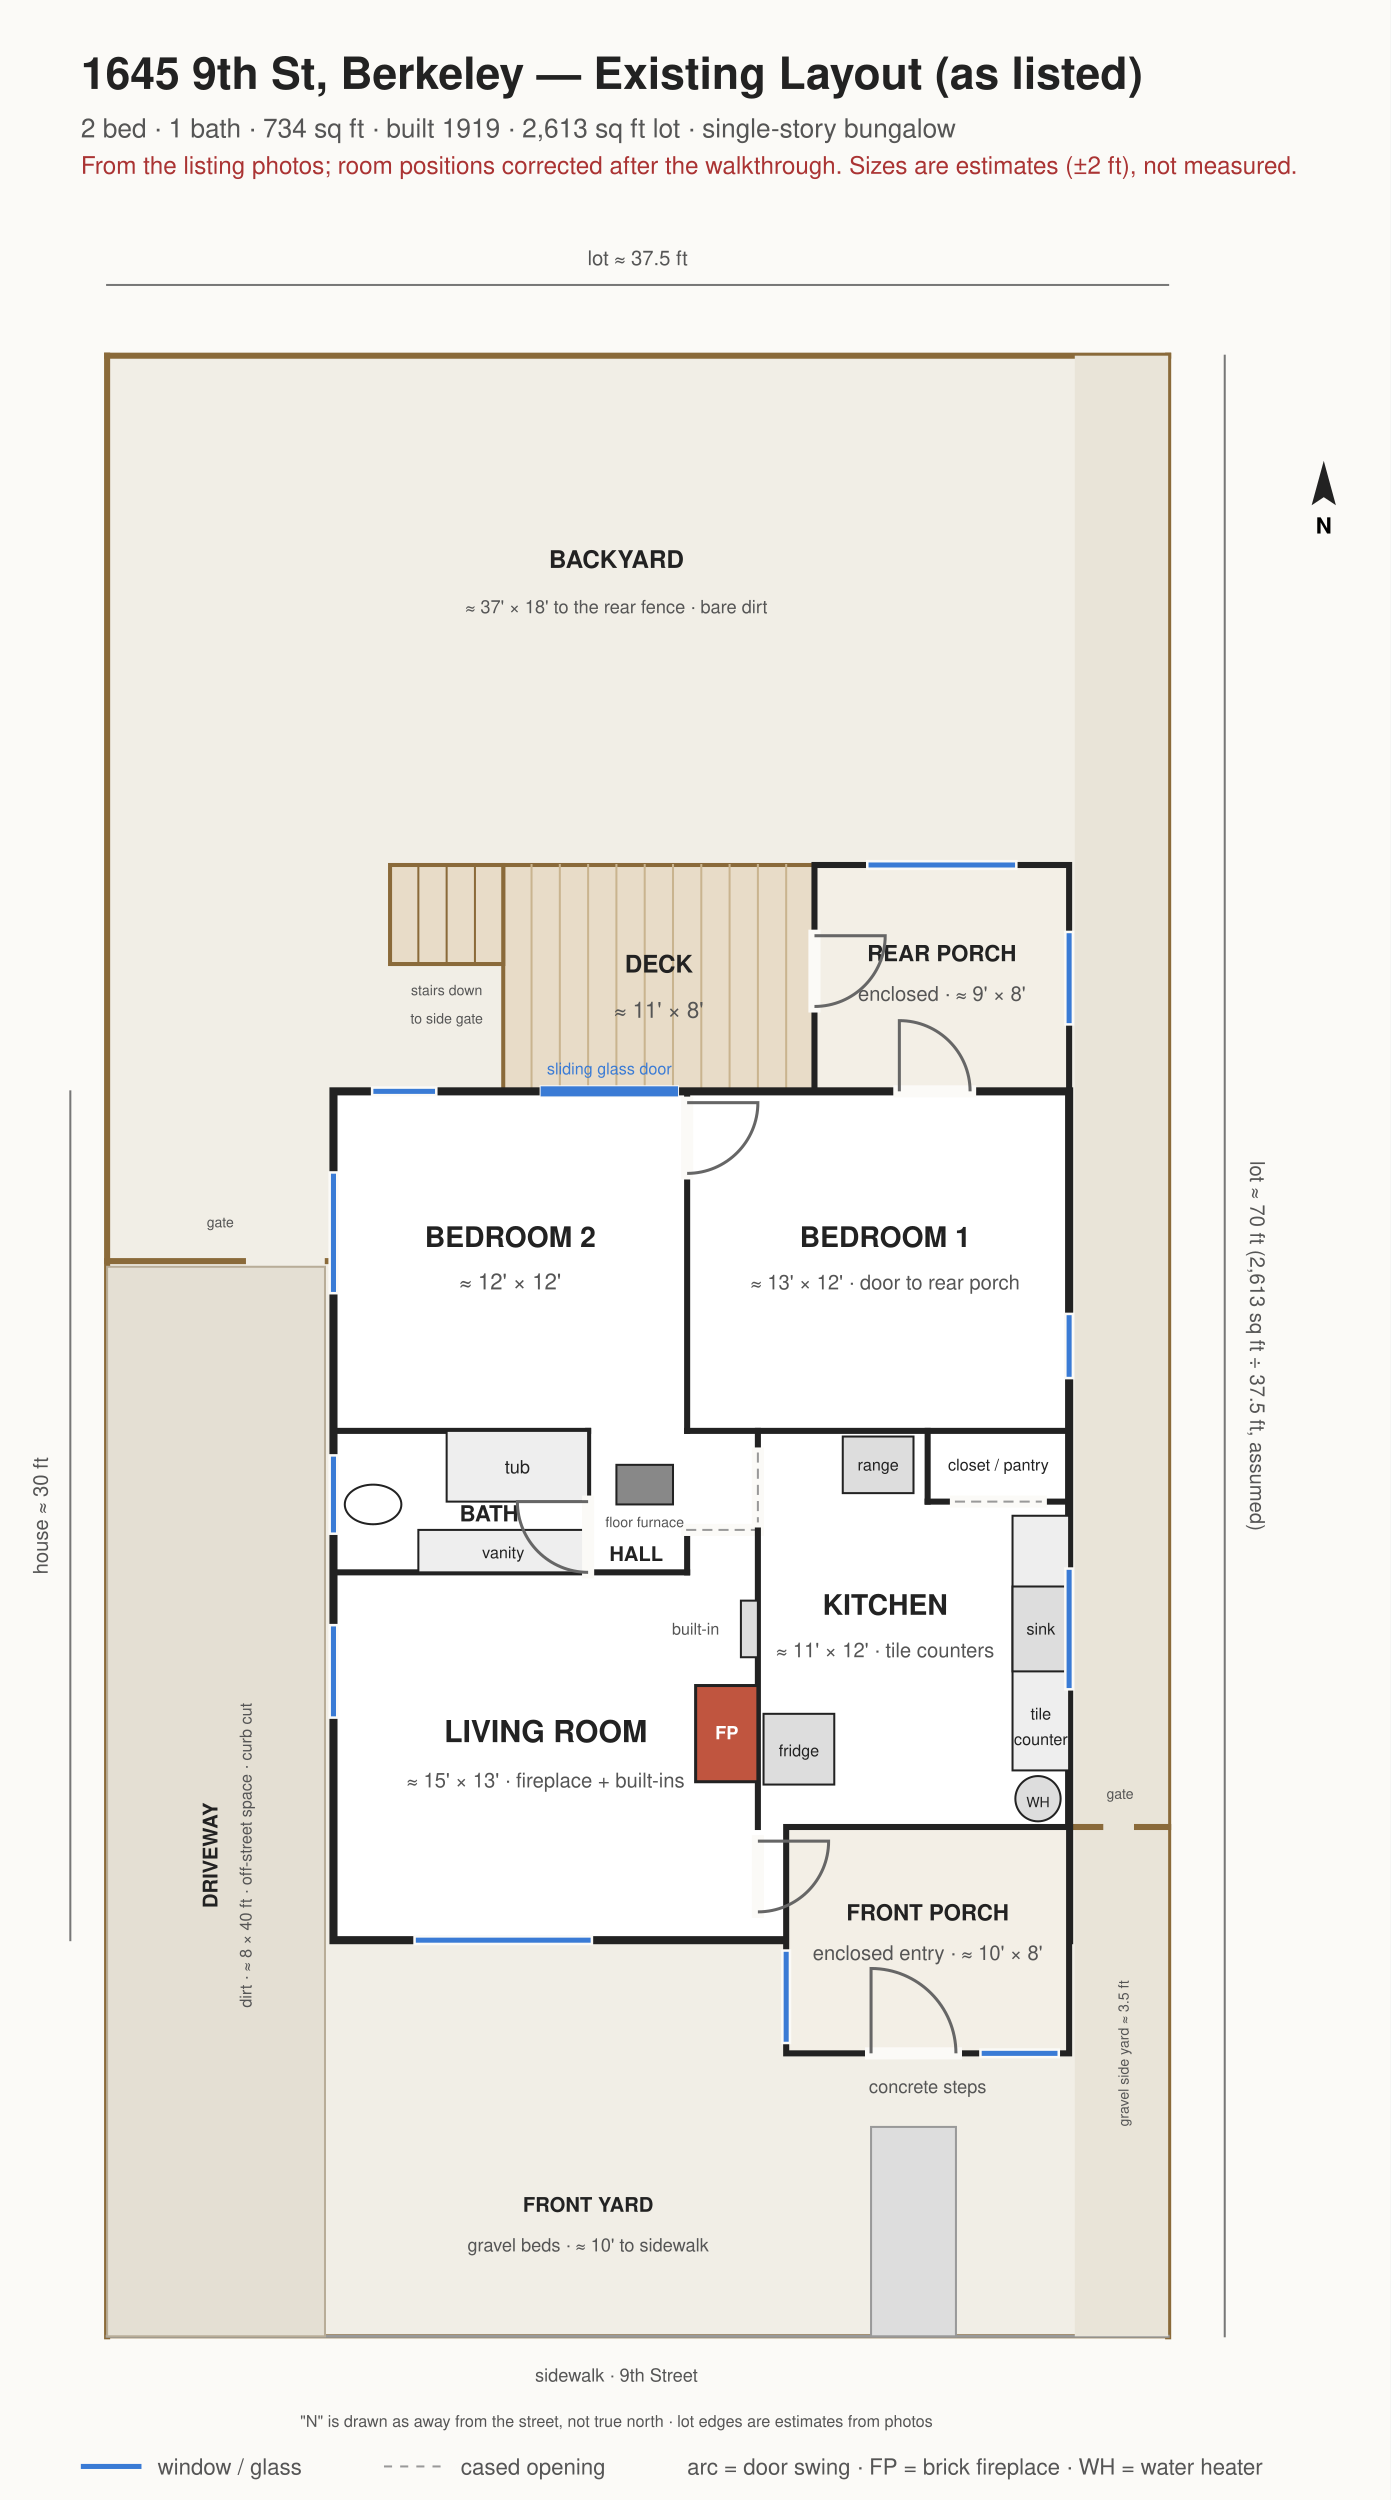
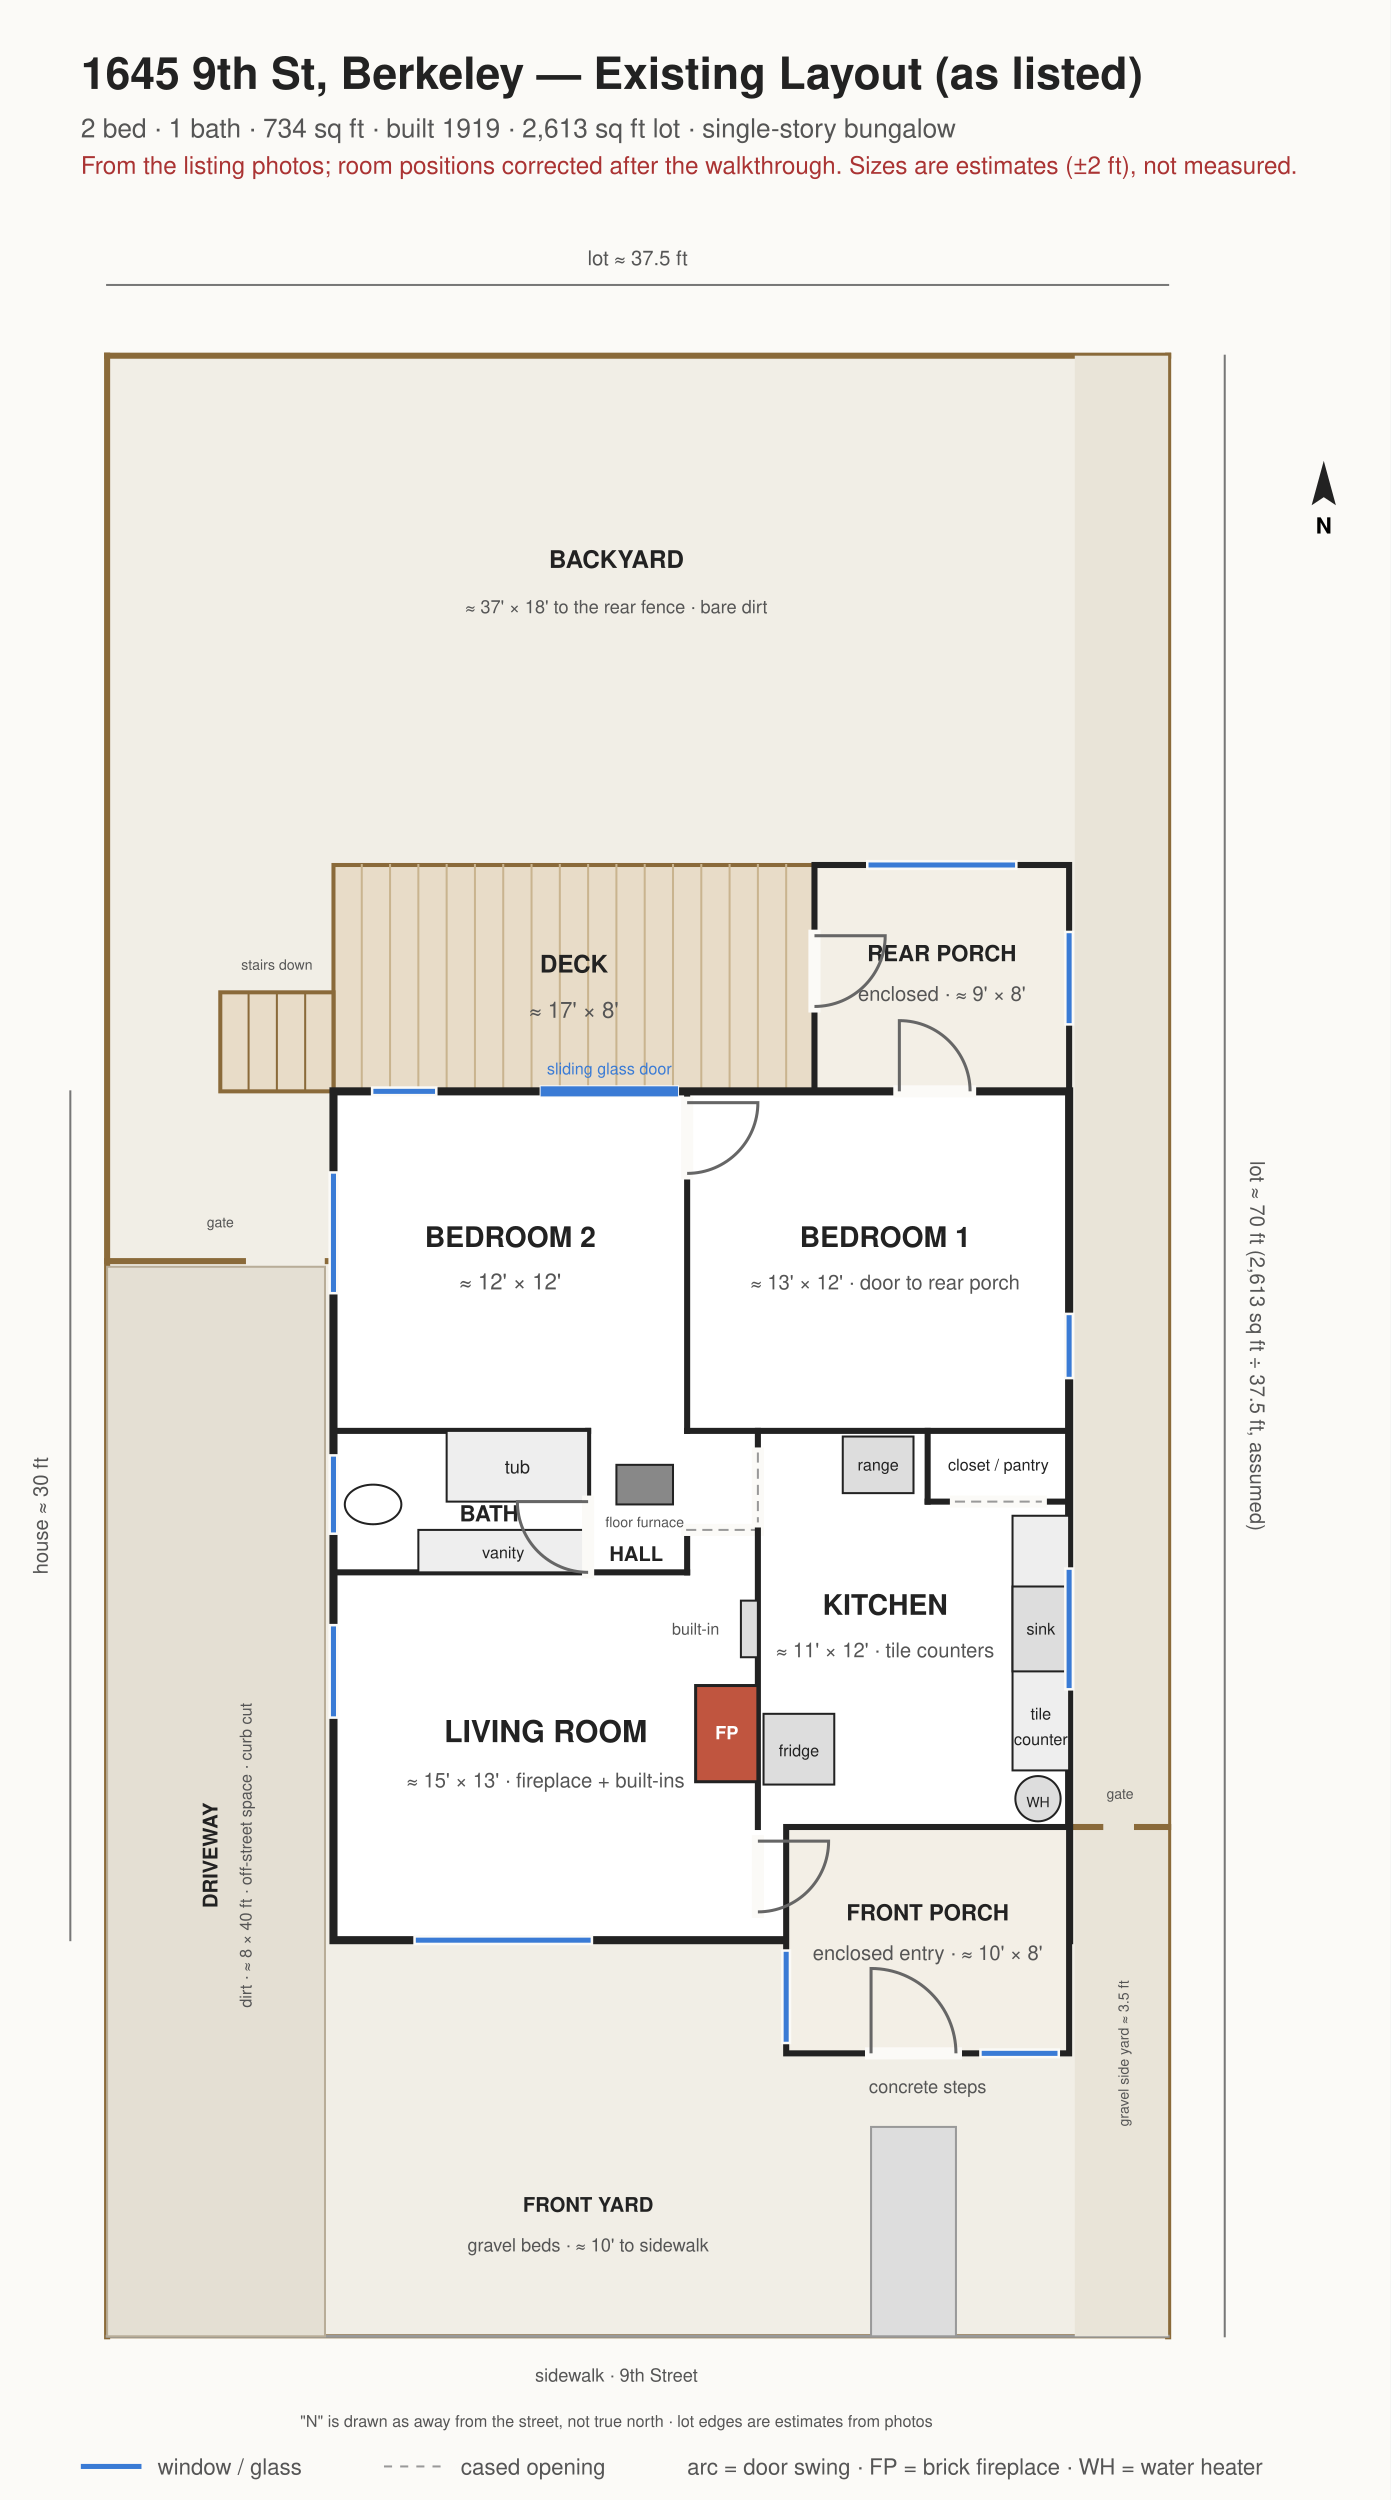
<svg xmlns="http://www.w3.org/2000/svg" width="688" height="1237" viewBox="0 0 688 1237" font-family="Helvetica, Arial, sans-serif">
  <rect width="688" height="1237" fill="#fbfaf7" />
  <text x="40" y="44" font-size="22" font-weight="bold" fill="#222">1645 9th St, Berkeley — Existing Layout (as listed)</text>
  <text x="40" y="68" font-size="13" fill="#555">2 bed · 1 bath · 734 sq ft · built 1919 · 2,613 sq ft lot · single-story bungalow</text>
  <text x="40" y="86" font-size="12" fill="#a33">From the listing photos; room positions corrected after the walkthrough. Sizes are estimates (±2 ft), not measured.</text>
  <rect x="53" y="176" width="525.0" height="980" fill="#f1eee6" stroke="#8a6a3a" stroke-width="2" />
  <line x1="53" y1="176" x2="578.0" y2="176" stroke="#8a6a3a" stroke-width="3" stroke-linecap="square" />
  <line x1="53" y1="176" x2="53" y2="1156" stroke="#8a6a3a" stroke-width="3" stroke-linecap="square" />
  <line x1="578.0" y1="176" x2="578.0" y2="1156" stroke="#8a6a3a" stroke-width="3" stroke-linecap="square" />
  <line x1="53" y1="1156" x2="578.0" y2="1156" stroke="#999" stroke-width="1.5" stroke-linecap="square" />
  <rect x="531.8" y="176" width="46.2" height="980" fill="#e9e4d8" stroke="none" stroke-width="0" />
  <line x1="529" y1="904" x2="544.4" y2="904" stroke="#8a6a3a" stroke-width="3" stroke-linecap="square" />
  <line x1="562.6" y1="904" x2="578.0" y2="904" stroke="#8a6a3a" stroke-width="3" stroke-linecap="square" />
  <text x="554.2" y="890" font-size="7" text-anchor="middle" fill="#555" font-weight="normal">gate</text>
  <text transform="translate(558.4,1016) rotate(-90)" font-size="7" text-anchor="middle" fill="#555">gravel side yard ≈ 3.5 ft</text>
  <line x1="53" y1="624" x2="120.2" y2="624" stroke="#8a6a3a" stroke-width="3" stroke-linecap="square" />
  <line x1="162.2" y1="624" x2="165" y2="624" stroke="#8a6a3a" stroke-width="3" stroke-linecap="square" />
  <text x="109" y="607.2" font-size="7" text-anchor="middle" fill="#555" font-weight="normal">gate</text>
  <text x="305" y="281.0" font-size="12" text-anchor="middle" fill="#222" font-weight="bold">BACKYARD</text>
  <text x="305" y="303.4" font-size="9" text-anchor="middle" fill="#555" font-weight="normal">≈ 37' × 18' to the rear fence · bare dirt</text>
  <rect x="53" y="626.8" width="107.8" height="529.2" fill="#e4dfd3" stroke="#b8ad98" stroke-width="1" />
  <text transform="translate(107.6,918) rotate(-90)" font-size="10" font-weight="bold" text-anchor="middle" fill="#222">DRIVEWAY</text>
  <text transform="translate(124.4,918) rotate(-90)" font-size="8" text-anchor="middle" fill="#555">dirt · ≈ 8 × 40 ft · off-street space · curb cut</text>
  <text x="291" y="1094.4" font-size="10" text-anchor="middle" fill="#222" font-weight="bold">FRONT YARD</text>
  <text x="291" y="1114" font-size="9" text-anchor="middle" fill="#555" font-weight="normal">gravel beds · ≈ 10' to sidewalk</text>
  <rect x="431" y="1052.4" width="42" height="103.6" fill="#ddd" stroke="#999" stroke-width="1" />
  <text x="305" y="1178.4" font-size="9" text-anchor="middle" fill="#555" font-weight="normal">sidewalk · 9th Street</text>
-   <rect x="249" y="428" width="154" height="112" fill="#e8dcc8" stroke="#8a6a3a" stroke-width="2" />
+   <rect x="165" y="428" width="238" height="112" fill="#e8dcc8" stroke="#8a6a3a" stroke-width="2" />
+   <line x1="179" y1="428" x2="179" y2="540" stroke="#c9b48f" stroke-width="1" stroke-linecap="square" />
+   <line x1="193" y1="428" x2="193" y2="540" stroke="#c9b48f" stroke-width="1" stroke-linecap="square" />
+   <line x1="207" y1="428" x2="207" y2="540" stroke="#c9b48f" stroke-width="1" stroke-linecap="square" />
+   <line x1="221" y1="428" x2="221" y2="540" stroke="#c9b48f" stroke-width="1" stroke-linecap="square" />
+   <line x1="235" y1="428" x2="235" y2="540" stroke="#c9b48f" stroke-width="1" stroke-linecap="square" />
+   <line x1="249" y1="428" x2="249" y2="540" stroke="#c9b48f" stroke-width="1" stroke-linecap="square" />
  <line x1="263" y1="428" x2="263" y2="540" stroke="#c9b48f" stroke-width="1" stroke-linecap="square" />
  <line x1="277" y1="428" x2="277" y2="540" stroke="#c9b48f" stroke-width="1" stroke-linecap="square" />
  <line x1="291" y1="428" x2="291" y2="540" stroke="#c9b48f" stroke-width="1" stroke-linecap="square" />
  <line x1="305" y1="428" x2="305" y2="540" stroke="#c9b48f" stroke-width="1" stroke-linecap="square" />
  <line x1="319" y1="428" x2="319" y2="540" stroke="#c9b48f" stroke-width="1" stroke-linecap="square" />
  <line x1="333" y1="428" x2="333" y2="540" stroke="#c9b48f" stroke-width="1" stroke-linecap="square" />
  <line x1="347" y1="428" x2="347" y2="540" stroke="#c9b48f" stroke-width="1" stroke-linecap="square" />
  <line x1="361" y1="428" x2="361" y2="540" stroke="#c9b48f" stroke-width="1" stroke-linecap="square" />
  <line x1="375" y1="428" x2="375" y2="540" stroke="#c9b48f" stroke-width="1" stroke-linecap="square" />
  <line x1="389" y1="428" x2="389" y2="540" stroke="#c9b48f" stroke-width="1" stroke-linecap="square" />
-   <text x="326.0" y="481.2" font-size="12" text-anchor="middle" fill="#222" font-weight="bold">DECK</text>
-   <text x="326.0" y="503.6" font-size="11" text-anchor="middle" fill="#555" font-weight="normal">≈ 11' × 8'</text>
-   <rect x="193" y="428" width="56" height="49.0" fill="#e8dcc8" stroke="#8a6a3a" stroke-width="2" />
-   <line x1="207" y1="428" x2="207" y2="477.0" stroke="#8a6a3a" stroke-width="1" stroke-linecap="square" />
-   <line x1="221" y1="428" x2="221" y2="477.0" stroke="#8a6a3a" stroke-width="1" stroke-linecap="square" />
-   <line x1="235" y1="428" x2="235" y2="477.0" stroke="#8a6a3a" stroke-width="1" stroke-linecap="square" />
-   <text x="221" y="492.4" font-size="7" text-anchor="middle" fill="#555" font-weight="normal">stairs down</text>
-   <text x="221" y="506.4" font-size="7" text-anchor="middle" fill="#555" font-weight="normal">to side gate</text>
+   <text x="284.0" y="481.2" font-size="12" text-anchor="middle" fill="#222" font-weight="bold">DECK</text>
+   <text x="284.0" y="503.6" font-size="11" text-anchor="middle" fill="#555" font-weight="normal">≈ 17' × 8'</text>
+   <rect x="109" y="491.0" width="56" height="49.0" fill="#e8dcc8" stroke="#8a6a3a" stroke-width="2" />
+   <line x1="151" y1="491.0" x2="151" y2="540" stroke="#8a6a3a" stroke-width="1" stroke-linecap="square" />
+   <line x1="137" y1="491.0" x2="137" y2="540" stroke="#8a6a3a" stroke-width="1" stroke-linecap="square" />
+   <line x1="123" y1="491.0" x2="123" y2="540" stroke="#8a6a3a" stroke-width="1" stroke-linecap="square" />
+   <text x="137" y="479.8" font-size="7" text-anchor="middle" fill="#555" font-weight="normal">stairs down</text>
  <rect x="403" y="428" width="126" height="112" fill="#f3efe6" stroke="#222" stroke-width="3" />
  <text x="466.0" y="475.6" font-size="11" text-anchor="middle" fill="#222" font-weight="bold">REAR PORCH</text>
  <text x="466.0" y="495.2" font-size="10" text-anchor="middle" fill="#555" font-weight="normal">enclosed · ≈ 9' × 8'</text>
  <line x1="431" y1="428" x2="501" y2="428" stroke="#fbfaf7" stroke-width="5" stroke-linecap="square" />
  <line x1="431" y1="428" x2="501" y2="428" stroke="#3a7bd5" stroke-width="2.5" stroke-linecap="square" />
  <line x1="403" y1="463.0" x2="403" y2="498.0" stroke="#fbfaf7" stroke-width="6" stroke-linecap="square" />
  <path d="M403,463.0 L438.0,463.0 A35.0,35.0 0 0 1 403,498.0" fill="none" stroke="#666" stroke-width="1.5" />
  <line x1="529" y1="463.0" x2="529" y2="505.0" stroke="#fbfaf7" stroke-width="5" stroke-linecap="square" />
  <line x1="529" y1="463.0" x2="529" y2="505.0" stroke="#3a7bd5" stroke-width="2.5" stroke-linecap="square" />
  <rect x="165" y="540" width="364" height="420" fill="#fff" stroke="#222" stroke-width="4" />
  <rect x="389" y="904" width="140" height="112" fill="#f3efe6" stroke="#222" stroke-width="3" />
  <text x="459" y="950.2" font-size="11" text-anchor="middle" fill="#222" font-weight="bold">FRONT PORCH</text>
  <text x="459" y="969.8" font-size="10" text-anchor="middle" fill="#555" font-weight="normal">enclosed entry · ≈ 10' × 8'</text>
  <line x1="431" y1="1016" x2="473" y2="1016" stroke="#fbfaf7" stroke-width="6" stroke-linecap="square" />
  <path d="M431,1016 L431,974 A42,42 0 0 1 473,1016" fill="none" stroke="#666" stroke-width="1.5" />
  <line x1="389" y1="967.0" x2="389" y2="1009.0" stroke="#fbfaf7" stroke-width="5" stroke-linecap="square" />
  <line x1="389" y1="967.0" x2="389" y2="1009.0" stroke="#3a7bd5" stroke-width="2.5" stroke-linecap="square" />
  <line x1="487" y1="1016" x2="522.0" y2="1016" stroke="#fbfaf7" stroke-width="5" stroke-linecap="square" />
  <line x1="487" y1="1016" x2="522.0" y2="1016" stroke="#3a7bd5" stroke-width="2.5" stroke-linecap="square" />
  <text x="459" y="1035.6" font-size="9" text-anchor="middle" fill="#555" font-weight="normal">concrete steps</text>
  <line x1="340.0" y1="540" x2="340.0" y2="708" stroke="#222" stroke-width="3" stroke-linecap="square" />
  <line x1="340.0" y1="708" x2="529" y2="708" stroke="#222" stroke-width="3" stroke-linecap="square" />
  <line x1="165" y1="708" x2="291" y2="708" stroke="#222" stroke-width="3" stroke-linecap="square" />
  <line x1="165" y1="778" x2="340.0" y2="778" stroke="#222" stroke-width="3" stroke-linecap="square" />
  <line x1="291" y1="708" x2="291" y2="778" stroke="#222" stroke-width="3" stroke-linecap="square" />
  <line x1="340.0" y1="757.0" x2="340.0" y2="778" stroke="#222" stroke-width="3" stroke-linecap="square" />
  <line x1="340.0" y1="757.0" x2="375" y2="757.0" stroke="#fbfaf7" stroke-width="6" stroke-linecap="square" />
  <line x1="340.0" y1="757.0" x2="375" y2="757.0" stroke="#999" stroke-width="1" stroke-linecap="square" stroke-dasharray="4,4" />
  <line x1="375" y1="708" x2="375" y2="904" stroke="#222" stroke-width="3" stroke-linecap="square" />
  <line x1="375" y1="719.2" x2="375" y2="752.8" stroke="#fbfaf7" stroke-width="6" stroke-linecap="square" />
  <line x1="375" y1="719.2" x2="375" y2="752.8" stroke="#999" stroke-width="1" stroke-linecap="square" stroke-dasharray="4,4" />
  <line x1="459" y1="708" x2="459" y2="743.0" stroke="#222" stroke-width="3" stroke-linecap="square" />
  <line x1="459" y1="743.0" x2="529" y2="743.0" stroke="#222" stroke-width="3" stroke-linecap="square" />
  <rect x="344.2" y="834" width="30.8" height="47.6" fill="#c0553f" stroke="#222" stroke-width="1.5" />
  <text x="359.6" y="860.6" font-size="9" text-anchor="middle" fill="#fff" font-weight="bold">FP</text>
  <rect x="366.6" y="792" width="8.4" height="28" fill="#ddd" stroke="#222" stroke-width="1" />
  <text x="344.2" y="808.8" font-size="8" text-anchor="middle" fill="#555" font-weight="normal">built-in</text>
  <rect x="221" y="708" width="70" height="35.0" fill="#eee" stroke="#222" stroke-width="1" />
  <text x="256.0" y="729.0" font-size="9" text-anchor="middle" fill="#222" font-weight="normal">tub</text>
  <rect x="207" y="757.0" width="84" height="21.0" fill="#eee" stroke="#222" stroke-width="1" />
  <text x="249" y="771.0" font-size="8" text-anchor="middle" fill="#222" font-weight="normal">vanity</text>
  <ellipse cx="184.6" cy="744.4" rx="14" ry="9.8" fill="#fff" stroke="#222" stroke-width="1" />
  <rect x="305" y="724.8" width="28" height="19.6" fill="#888" stroke="#222" stroke-width="1" />
  <text x="319" y="755.6" font-size="7" text-anchor="middle" fill="#555" font-weight="normal">floor furnace</text>
  <text x="242.0" y="752.8" font-size="11" text-anchor="middle" fill="#222" font-weight="bold">BATH</text>
  <text x="314.8" y="772.4" font-size="10" text-anchor="middle" fill="#222" font-weight="bold">HALL</text>
  <line x1="340.0" y1="545.6" x2="340.0" y2="580.6" stroke="#fbfaf7" stroke-width="6" stroke-linecap="square" />
  <path d="M340.0,545.6 L375.0,545.6 A35.0,35.0 0 0 1 340.0,580.6" fill="none" stroke="#666" stroke-width="1.5" />
  <line x1="445" y1="540" x2="480.0" y2="540" stroke="#fbfaf7" stroke-width="6" stroke-linecap="square" />
  <path d="M445,540 L445,505.0 A35.0,35.0 0 0 1 480.0,540" fill="none" stroke="#666" stroke-width="1.5" />
  <line x1="270.0" y1="540" x2="333" y2="540" stroke="#fbfaf7" stroke-width="6" stroke-linecap="square" />
  <line x1="270.0" y1="540" x2="333" y2="540" stroke="#3a7bd5" stroke-width="5" stroke-linecap="square" />
  <text x="301.5" y="531.6" font-size="8" text-anchor="middle" fill="#3a7bd5" font-weight="normal">sliding glass door</text>
  <line x1="186.0" y1="540" x2="214.0" y2="540" stroke="#fbfaf7" stroke-width="5" stroke-linecap="square" />
  <line x1="186.0" y1="540" x2="214.0" y2="540" stroke="#3a7bd5" stroke-width="2.5" stroke-linecap="square" />
  <text x="252.5" y="617.0" font-size="14" text-anchor="middle" fill="#222" font-weight="bold">BEDROOM 2</text>
  <text x="252.5" y="638" font-size="11" text-anchor="middle" fill="#555" font-weight="normal">≈ 12' × 12'</text>
  <text x="438.0" y="617.0" font-size="14" text-anchor="middle" fill="#222" font-weight="bold">BEDROOM 1</text>
  <text x="438.0" y="638" font-size="10" text-anchor="middle" fill="#555" font-weight="normal">≈ 13' × 12' · door to rear porch</text>
  <rect x="501" y="750" width="28" height="126" fill="#eee" stroke="#222" stroke-width="1" />
  <text x="515" y="850.8" font-size="8" text-anchor="middle" fill="#222" font-weight="normal">tile</text>
  <text x="515" y="863.4" font-size="8" text-anchor="middle" fill="#222" font-weight="normal">counter</text>
  <rect x="501" y="785.0" width="28" height="42.0" fill="#ddd" stroke="#222" stroke-width="1" />
  <text x="515" y="808.8" font-size="8" text-anchor="middle" fill="#222" font-weight="normal">sink</text>
  <rect x="417" y="710.8" width="35.0" height="28.0" fill="#ddd" stroke="#222" stroke-width="1" />
  <text x="434.5" y="727.6" font-size="8" text-anchor="middle" fill="#222" font-weight="normal">range</text>
  <rect x="377.8" y="848" width="35.0" height="35.0" fill="#ddd" stroke="#222" stroke-width="1" />
  <text x="395.3" y="869.0" font-size="8" text-anchor="middle" fill="#222" font-weight="normal">fridge</text>
  <circle cx="513.6" cy="890" r="11.2" fill="#ddd" stroke="#222" stroke-width="1" />
  <text x="513.6" y="894.2" font-size="7" text-anchor="middle" fill="#222" font-weight="normal">WH</text>
  <line x1="291" y1="743.0" x2="291" y2="778.0" stroke="#fbfaf7" stroke-width="6" stroke-linecap="square" />
  <path d="M291,743.0 L256.0,743.0 A35.0,35.0 0 0 0 291,778.0" fill="none" stroke="#666" stroke-width="1.5" />
  <line x1="473" y1="743.0" x2="515" y2="743.0" stroke="#fbfaf7" stroke-width="6" stroke-linecap="square" />
  <line x1="473" y1="743.0" x2="515" y2="743.0" stroke="#999" stroke-width="1" stroke-linecap="square" stroke-dasharray="4,4" />
  <line x1="375" y1="911.0" x2="375" y2="946.0" stroke="#fbfaf7" stroke-width="6" stroke-linecap="square" />
  <path d="M375,911.0 L410.0,911.0 A35.0,35.0 0 0 1 375,946.0" fill="none" stroke="#666" stroke-width="1.5" />
  <line x1="165" y1="582" x2="165" y2="638" stroke="#fbfaf7" stroke-width="5" stroke-linecap="square" />
  <line x1="165" y1="582" x2="165" y2="638" stroke="#3a7bd5" stroke-width="2.5" stroke-linecap="square" />
  <line x1="165" y1="722" x2="165" y2="757.0" stroke="#fbfaf7" stroke-width="5" stroke-linecap="square" />
  <line x1="165" y1="722" x2="165" y2="757.0" stroke="#3a7bd5" stroke-width="2.5" stroke-linecap="square" />
  <line x1="165" y1="806" x2="165" y2="848" stroke="#fbfaf7" stroke-width="5" stroke-linecap="square" />
  <line x1="165" y1="806" x2="165" y2="848" stroke="#3a7bd5" stroke-width="2.5" stroke-linecap="square" />
  <line x1="207" y1="960" x2="291" y2="960" stroke="#fbfaf7" stroke-width="5" stroke-linecap="square" />
  <line x1="207" y1="960" x2="291" y2="960" stroke="#3a7bd5" stroke-width="2.5" stroke-linecap="square" />
  <line x1="529" y1="778" x2="529" y2="834" stroke="#fbfaf7" stroke-width="5" stroke-linecap="square" />
  <line x1="529" y1="778" x2="529" y2="834" stroke="#3a7bd5" stroke-width="2.5" stroke-linecap="square" />
  <line x1="529" y1="652" x2="529" y2="680" stroke="#fbfaf7" stroke-width="5" stroke-linecap="square" />
  <line x1="529" y1="652" x2="529" y2="680" stroke="#3a7bd5" stroke-width="2.5" stroke-linecap="square" />
  <text x="438.0" y="799.0" font-size="14" text-anchor="middle" fill="#222" font-weight="bold">KITCHEN</text>
  <text x="438.0" y="820" font-size="10" text-anchor="middle" fill="#555" font-weight="normal">≈ 11' × 12' · tile counters</text>
  <text x="494.0" y="727.6" font-size="8" text-anchor="middle" fill="#222" font-weight="normal">closet / pantry</text>
  <text x="270.0" y="862" font-size="15" text-anchor="middle" fill="#222" font-weight="bold">LIVING ROOM</text>
  <text x="270.0" y="884.4" font-size="10" text-anchor="middle" fill="#555" font-weight="normal">≈ 15' × 13' · fireplace + built-ins</text>
  <line x1="34.8" y1="540" x2="34.8" y2="960" stroke="#777" stroke-width="1" stroke-linecap="square" />
  <text transform="translate(23.6,750) rotate(-90)" font-size="10" text-anchor="middle" fill="#555">house ≈ 30 ft</text>
  <line x1="606.0" y1="176" x2="606.0" y2="1156" stroke="#777" stroke-width="1" stroke-linecap="square" />
  <text transform="translate(618.6,666) rotate(90)" font-size="10" text-anchor="middle" fill="#555">lot ≈ 70 ft (2,613 sq ft ÷ 37.5 ft, assumed)</text>
  <line x1="53" y1="141.0" x2="578.0" y2="141.0" stroke="#777" stroke-width="1" stroke-linecap="square" />
  <text x="315.5" y="131.2" font-size="10" text-anchor="middle" fill="#555" font-weight="normal">lot ≈ 37.5 ft</text>
  <g transform="translate(655,246)">
    <polygon points="0,-18 6,4 0,0 -6,4" fill="#222" />
    <text x="0" y="18" font-size="11" text-anchor="middle" font-weight="bold">N</text>
  </g>
  <text x="305" y="1200.8" font-size="8" text-anchor="middle" fill="#555" font-weight="normal">"N" is drawn as away from the street, not true north · lot edges are estimates from photos</text>
  <line x1="40" y1="1220.4" x2="70" y2="1220.4" stroke="#3a7bd5" stroke-width="2.5" />
  <text x="78" y="1224.4" font-size="11" fill="#555">window / glass</text>
  <line x1="190" y1="1220.4" x2="220" y2="1220.4" stroke="#999" stroke-width="1" stroke-dasharray="4,4" />
  <text x="228" y="1224.4" font-size="11" fill="#555">cased opening</text>
  <text x="340" y="1224.4" font-size="11" fill="#555">arc = door swing · FP = brick fireplace · WH = water heater</text>
</svg>
